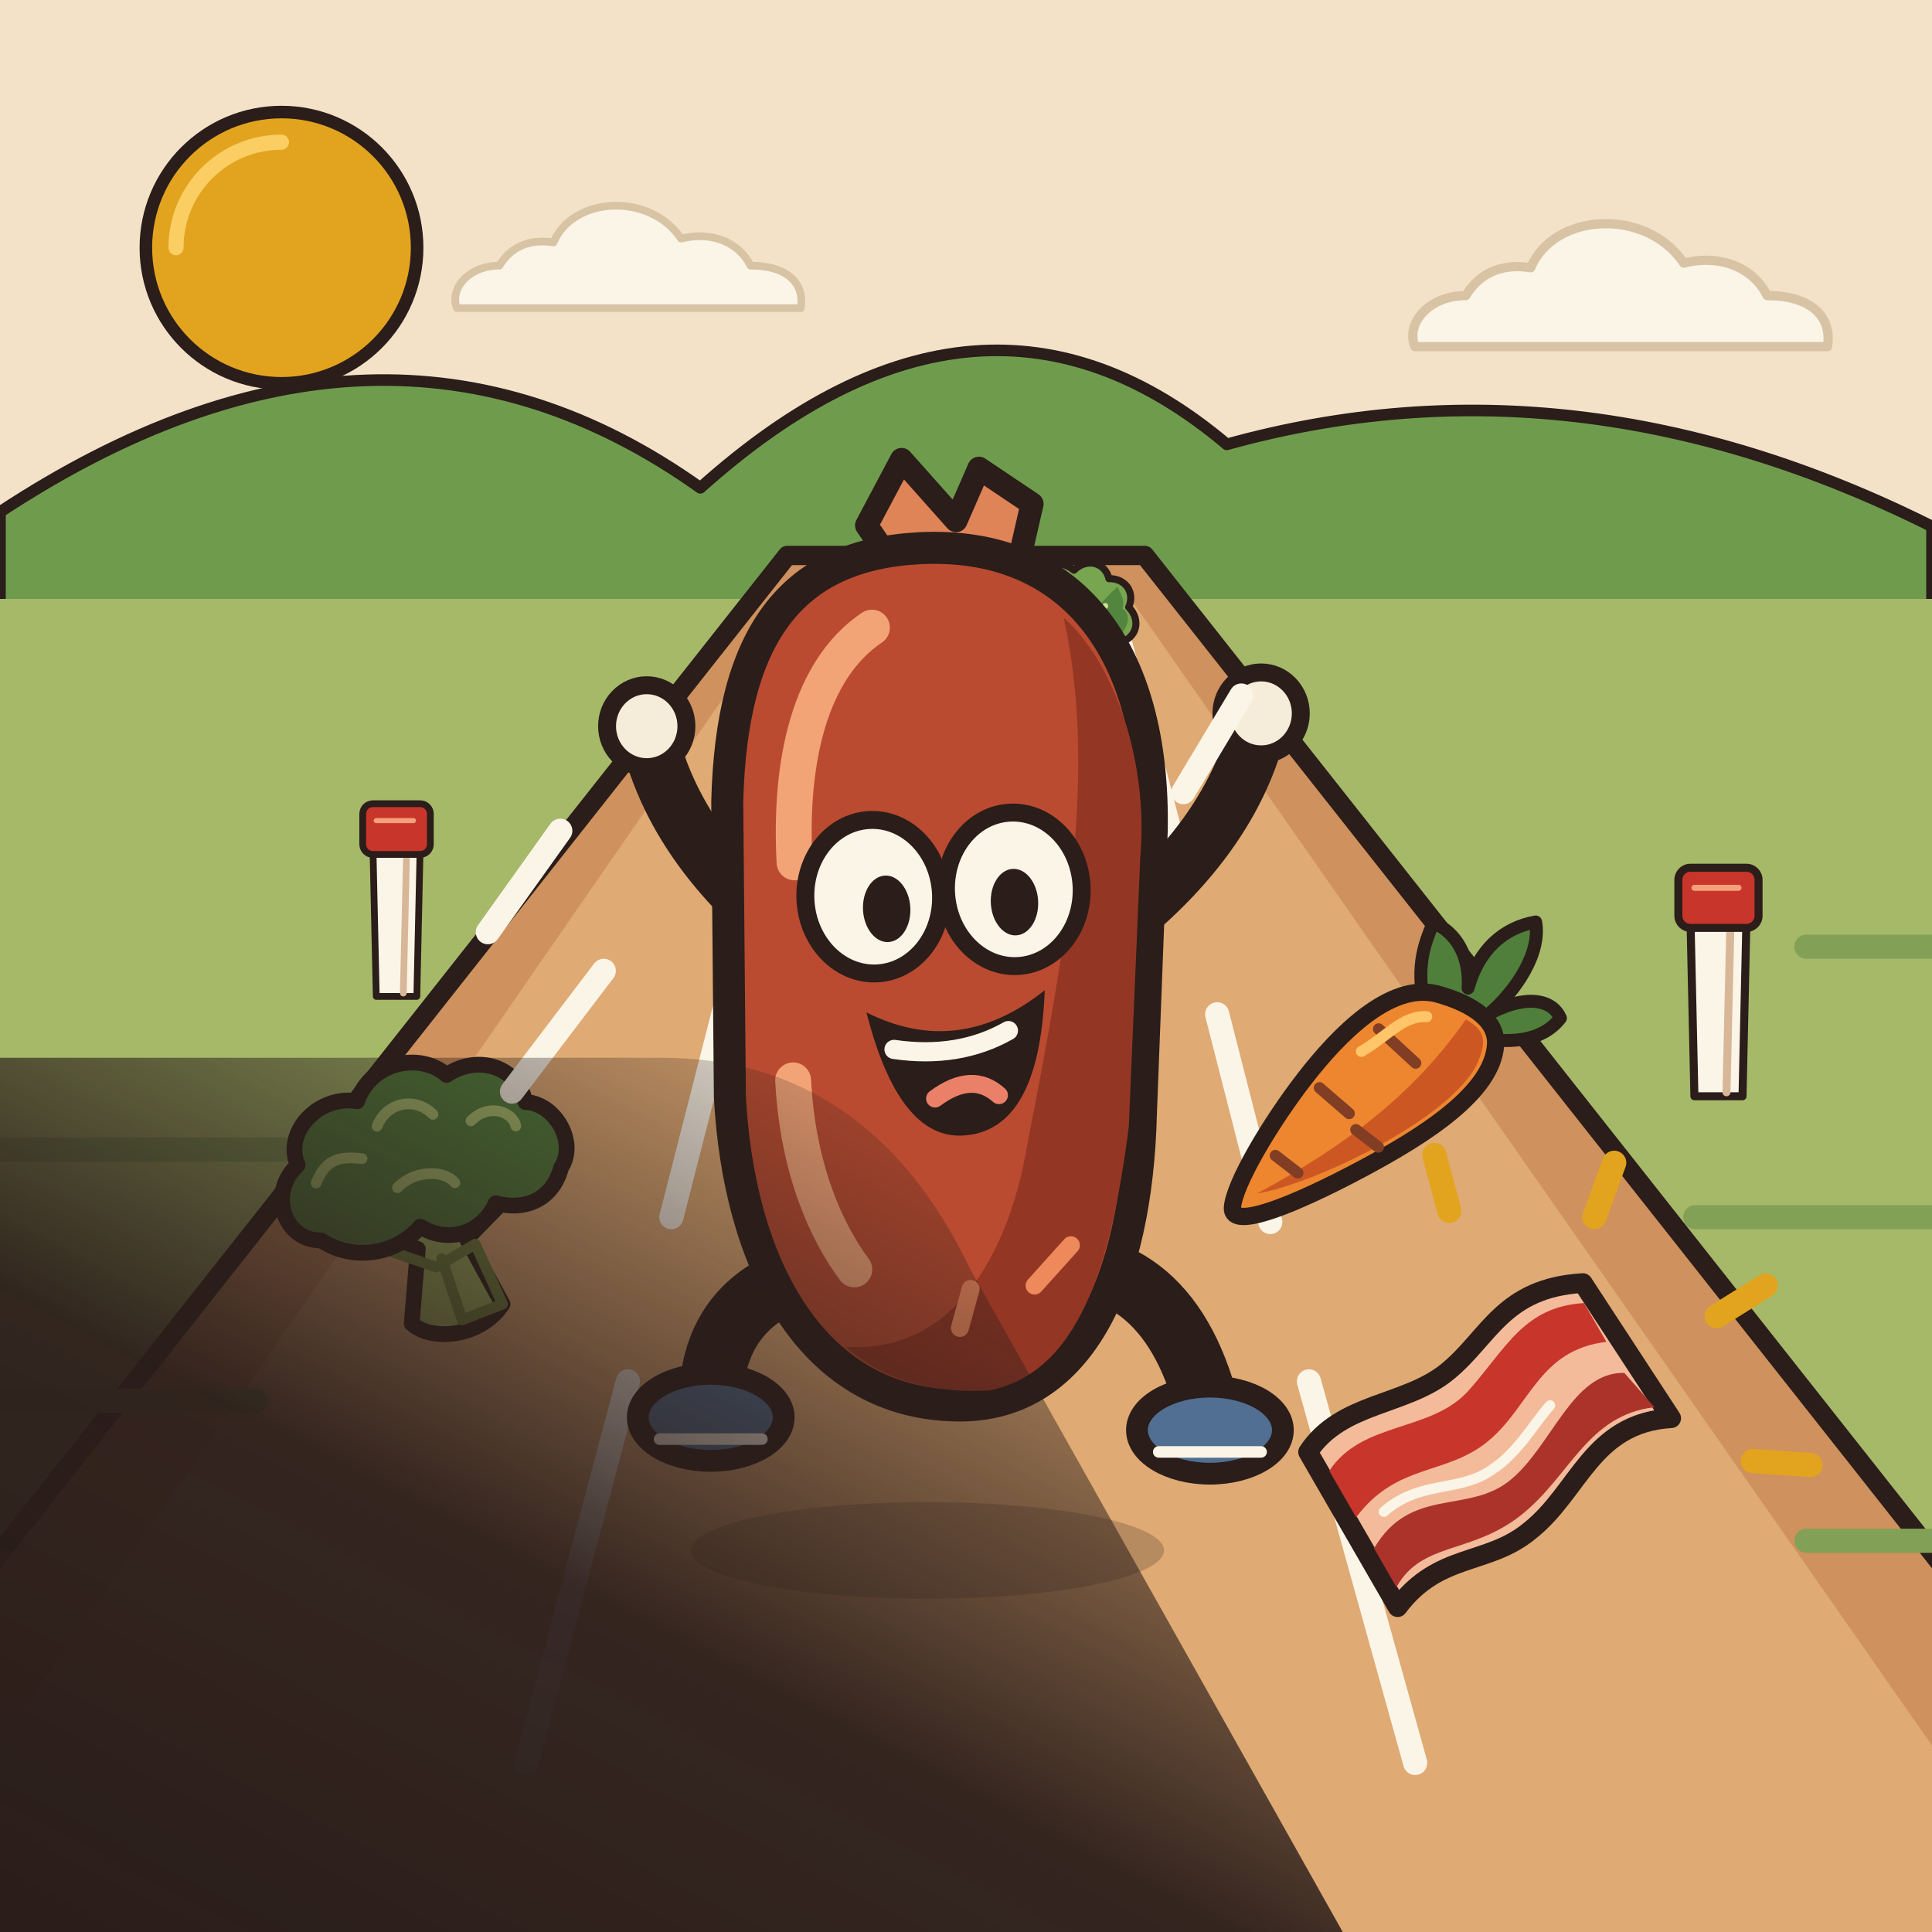
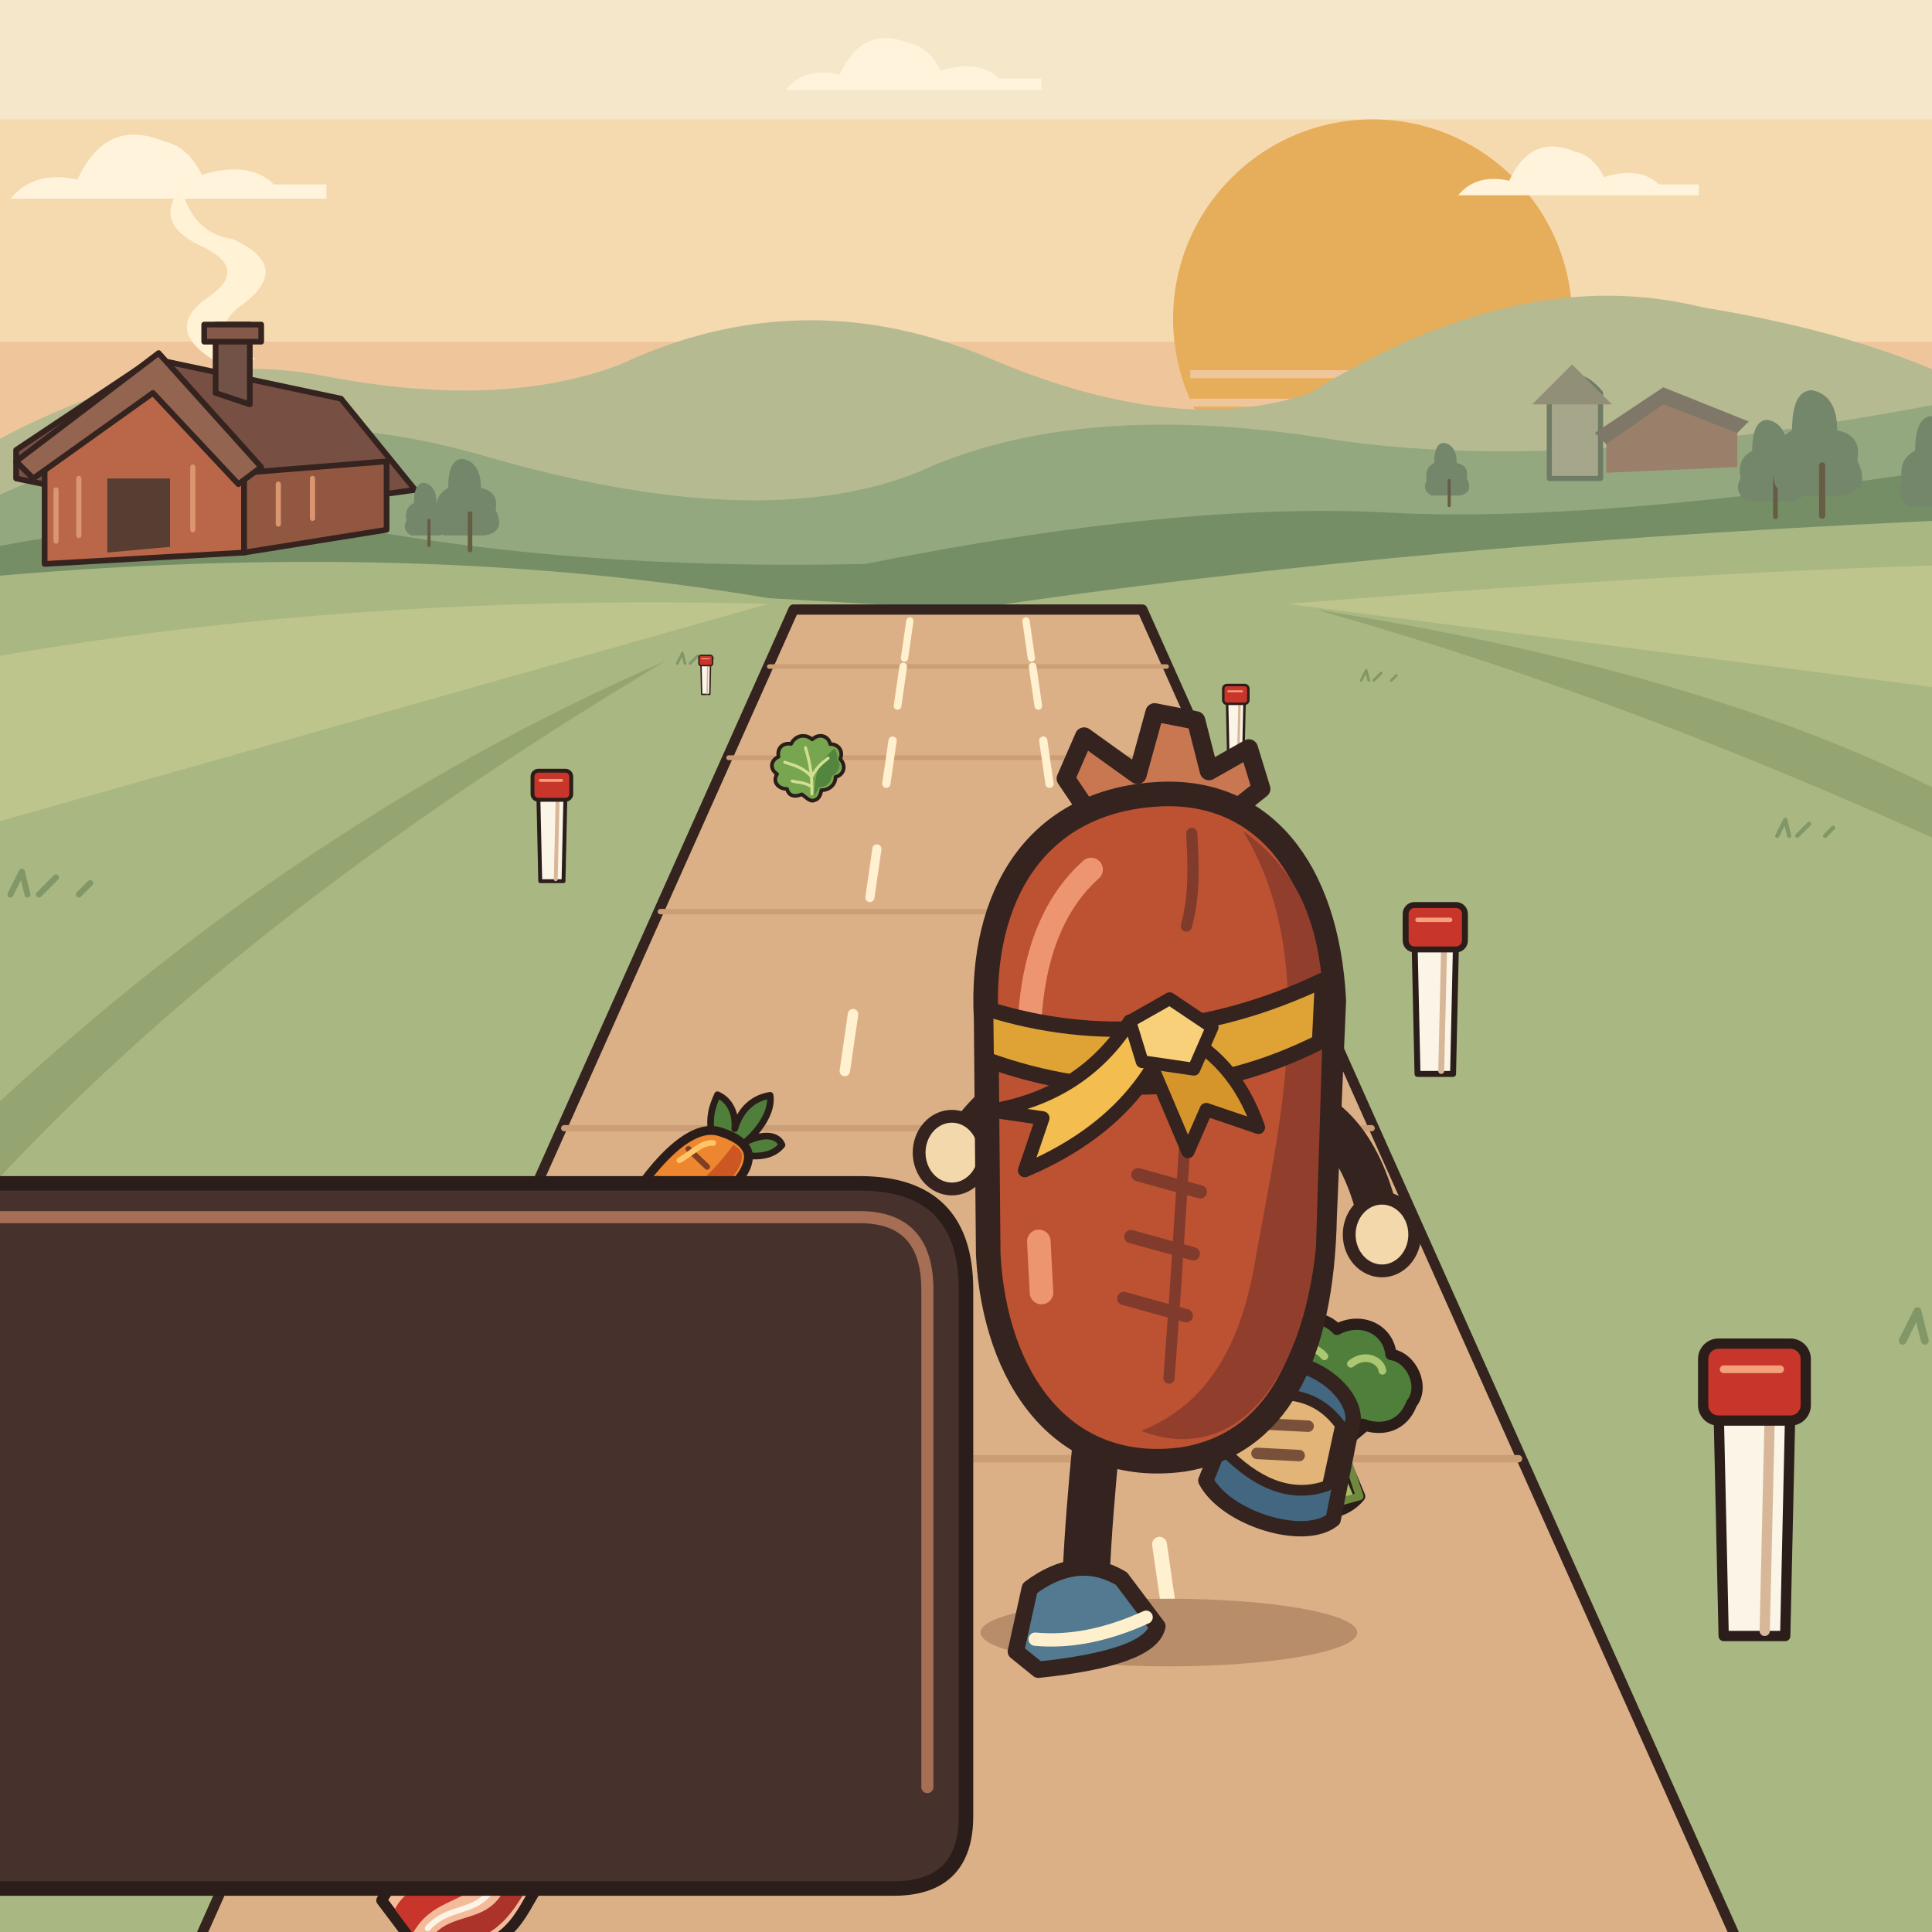
<svg xmlns="http://www.w3.org/2000/svg" width="400" height="400" viewBox="0 0 400 400">
-   <defs>
-     <pattern id="print-dots" width="10" height="10" patternUnits="userSpaceOnUse">
-       <circle cx="3" cy="3" r="1.1" fill="#2a1d1a" opacity=".19" />
-     </pattern>
-   </defs>
-   <rect x="0" y="0" width="400" height="400" rx="0" fill="#f4e2c8" />
-   <g transform="translate(25 18) scale(1.04)">
-     <ellipse cx="32" cy="32" rx="27" ry="27" fill="#e2a41f" stroke="#2a1d1a" stroke-width="2.5" />
-     <path d="M11 32a21 21 0 0 1 21-21" fill="none" stroke="#fbce63" stroke-width="3" stroke-linecap="round" stroke-linejoin="round" />
+   <g transform="translate(-12 -39) scale(1.18)">
+     <rect x="0" y="0" width="360" height="540" fill="#f5e7c9" />
+     <rect x="0" y="54" width="360" height="39" fill="#f5d9af" />
+     <rect x="0" y="93" width="360" height="48" fill="#efc69c" />
+     <ellipse cx="251" cy="89" rx="35" ry="35" fill="#e6ad5a" />
+     <rect x="219" y="98" width="64" height="1.4" fill="#efc69c" />
+     <rect x="219" y="103" width="64" height="1.4" fill="#efc69c" />
+     <rect x="219" y="110" width="64" height="1.4" fill="#efc69c" />
+     <rect x="219" y="118" width="64" height="1.4" fill="#efc69c" />
+     <g transform="translate(12 57) scale(0.84)">
+       <path d="M0 13q5-6 14-4 6-13 18-8 5 1 8 7 10-3 15 2h11v3Z" fill="#fff3db" />
+     </g>
+     <g transform="translate(148 40) scale(0.68)">
+       <path d="M0 13q5-6 14-4 6-13 18-8 5 1 8 7 10-3 15 2h11v3Z" fill="#fff3db" />
+     </g>
+     <g transform="translate(266 59) scale(0.64)">
+       <path d="M0 13q5-6 14-4 6-13 18-8 5 1 8 7 10-3 15 2h11v3Z" fill="#fff3db" />
+     </g>
+     <path d="M0 116Q36 93 67 99t52-2q32-15 65-1t56 6q37-23 69-15 31 5 51 16v44H0Z" fill="#b6ba91" />
+     <path d="M0 125q47-26 95-12t76 3q28-13 72-6t117-8v43H0Z" fill="#94a880" />
+     <path d="M0 131q43-10 80-4t82 5q55-11 92-9t106-9v32H0Z" fill="#758e66" />
+     <path d="M49 97q-11-6-2-12 7-5-2-9-8-4-3-10 2 8 9 9 11 5 1 12-6 5 3 9Z" fill="#fff2d5" />
+     <path d="M13 112 37 96l33 7 13 16-36 5-34-7Z" fill="#784f43" stroke="#34231f" stroke-width="1" stroke-linecap="round" stroke-linejoin="round" />
+     <path d="M18 113l20-13 15 17v13l-35 2Z" fill="#b96748" stroke="#34231f" stroke-width="1" stroke-linecap="round" stroke-linejoin="round" />
+     <path d="m53 116 25-2v12l-25 4Z" fill="#925740" stroke="#34231f" stroke-width="1" stroke-linecap="round" stroke-linejoin="round" />
+     <path d="m13 114 25-19 18 20-4 3-15-16-21 15Z" fill="#93644f" stroke="#34231f" stroke-width="1" stroke-linecap="round" stroke-linejoin="round" />
+     <path d="M48 102V90h6v14Z" fill="#725246" stroke="#34231f" stroke-width="1" stroke-linecap="round" stroke-linejoin="round" />
+     <path d="M46 90h10v3H46Z" fill="#84594a" stroke="#34231f" stroke-width="1" stroke-linecap="round" stroke-linejoin="round" />
+     <path d="M29 130v-13h11v12Z" fill="#573d32" />
+     <path d="M20 119v9m4-11v10m20-12v11m15-8v7m6-8v7" fill="none" stroke="#db9670" stroke-width="0.9" stroke-linecap="round" stroke-linejoin="round" />
+     <path d="M282 117v-14q4-7 9-1v15Z" fill="#a6a68a" stroke="#707b65" stroke-width="0.9" stroke-linecap="round" stroke-linejoin="round" />
+     <path d="M279 104l7-7 7 7Z" fill="#918f78" />
+     <path d="M292 116v-7l11-6 12 5v7Z" fill="#9a806a" />
+     <path d="M290 109l12-8 15 6-2 2-13-5-10 7Z" fill="#7f7868" />
+     <path d="M0 135q80-8 145 3l35 2q80-12 180-16v416H0Z" fill="#a9b782" />
+     <path d="M0 150q67-13 145-11L0 180Zm360-18q-48 1-124 7l124 16Z" fill="#bdc48c" />
+     <path d="M0 236q58-57 127-87-82 49-127 102Zm360-59q-43-25-119-37 57 16 119 45Z" fill="#94a572" />
+     <g transform="translate(3 129) scale(0.8)">
+       <path d="M-6 0q-4-2-2-6-1-5 3-7 0-8 4-8 5 1 5 8 5 1 4 6 3 6-3 7Z" fill="#75876b" />
+       <path d="M1-6v10" fill="none" stroke="#665d44" stroke-width="1.25" stroke-linecap="round" stroke-linejoin="round" />
+     </g>
+     <g transform="translate(85 127) scale(0.44)">
+       <path d="M-6 0q-4-2-2-6-1-5 3-7 0-8 4-8 5 1 5 8 5 1 4 6 3 6-3 7Z" fill="#75876b" />
+       <path d="M1-6v10" fill="none" stroke="#665d44" stroke-width="1.25" stroke-linecap="round" stroke-linejoin="round" />
+     </g>
+     <g transform="translate(92 127) scale(0.64)">
+       <path d="M-6 0q-4-2-2-6-1-5 3-7 0-8 4-8 5 1 5 8 5 1 4 6 3 6-3 7Z" fill="#75876b" />
+       <path d="M1-6v10" fill="none" stroke="#665d44" stroke-width="1.25" stroke-linecap="round" stroke-linejoin="round" />
+     </g>
+     <g transform="translate(264 120) scale(0.44)">
+       <path d="M-6 0q-4-2-2-6-1-5 3-7 0-8 4-8 5 1 5 8 5 1 4 6 3 6-3 7Z" fill="#75876b" />
+       <path d="M1-6v10" fill="none" stroke="#665d44" stroke-width="1.25" stroke-linecap="round" stroke-linejoin="round" />
+     </g>
+     <g transform="translate(321 121) scale(0.68)">
+       <path d="M-6 0q-4-2-2-6-1-5 3-7 0-8 4-8 5 1 5 8 5 1 4 6 3 6-3 7Z" fill="#75876b" />
+       <path d="M1-6v10" fill="none" stroke="#665d44" stroke-width="1.25" stroke-linecap="round" stroke-linejoin="round" />
+     </g>
+     <g transform="translate(329 120) scale(0.88)">
+       <path d="M-6 0q-4-2-2-6-1-5 3-7 0-8 4-8 5 1 5 8 5 1 4 6 3 6-3 7Z" fill="#75876b" />
+       <path d="M1-6v10" fill="none" stroke="#665d44" stroke-width="1.25" stroke-linecap="round" stroke-linejoin="round" />
+     </g>
+     <g transform="translate(350 122) scale(0.76)">
+       <path d="M-6 0q-4-2-2-6-1-5 3-7 0-8 4-8 5 1 5 8 5 1 4 6 3 6-3 7Z" fill="#75876b" />
+       <path d="M1-6v10" fill="none" stroke="#665d44" stroke-width="1.25" stroke-linecap="round" stroke-linejoin="round" />
+     </g>
+     <g transform="translate(12 189) scale(1)">
+       <path d="m0 1 2-4 1 4m2 0 3-3m4 3 2-2" fill="none" stroke="#819767" stroke-width="1.05" stroke-linecap="round" stroke-linejoin="round" />
+     </g>
+     <g transform="translate(322 179) scale(0.7)">
+       <path d="m0 1 2-4 1 4m2 0 3-3m4 3 2-2" fill="none" stroke="#819767" stroke-width="1.05" stroke-linecap="round" stroke-linejoin="round" />
+     </g>
+     <g transform="translate(19 284) scale(1.8)">
+       <path d="m0 1 2-4 1 4m2 0 3-3m4 3 2-2" fill="none" stroke="#819767" stroke-width="1.05" stroke-linecap="round" stroke-linejoin="round" />
+     </g>
+     <g transform="translate(344 267) scale(1.3)">
+       <path d="m0 1 2-4 1 4m2 0 3-3m4 3 2-2" fill="none" stroke="#819767" stroke-width="1.05" stroke-linecap="round" stroke-linejoin="round" />
+     </g>
+     <g transform="translate(129 149) scale(0.45)">
+       <path d="m0 1 2-4 1 4m2 0 3-3m4 3 2-2" fill="none" stroke="#819767" stroke-width="1.05" stroke-linecap="round" stroke-linejoin="round" />
+     </g>
+     <g transform="translate(249 152) scale(0.44)">
+       <path d="m0 1 2-4 1 4m2 0 3-3m4 3 2-2" fill="none" stroke="#819767" stroke-width="1.05" stroke-linecap="round" stroke-linejoin="round" />
+     </g>
+     <path d="M149.4 140H210.6L389.318 540H-29.318Z" fill="#dcb086" stroke="#34231f" stroke-width="1.8" stroke-linecap="round" stroke-linejoin="round" />
+     <path d="M145.14 150H214.86" fill="none" stroke="#cb9e76" stroke-width="0.789" stroke-linecap="round" stroke-linejoin="round" />
+     <path d="M138.03 166H221.97" fill="none" stroke="#cb9e76" stroke-width="0.848" stroke-linecap="round" stroke-linejoin="round" />
+     <path d="M126.04 193H233.96" fill="none" stroke="#cb9e76" stroke-width="0.947" stroke-linecap="round" stroke-linejoin="round" />
+     <path d="M109.16 231H250.84" fill="none" stroke="#cb9e76" stroke-width="1.087" stroke-linecap="round" stroke-linejoin="round" />
+     <path d="M83.40 289H276.60" fill="none" stroke="#cb9e76" stroke-width="1.3" stroke-linecap="round" stroke-linejoin="round" />
+     <path d="M45.65 374H314.36" fill="none" stroke="#cb9e76" stroke-width="1.613" stroke-linecap="round" stroke-linejoin="round" />
+     <path d="M-8.99 497H368.99" fill="none" stroke="#cb9e76" stroke-width="2.066" stroke-linecap="round" stroke-linejoin="round" />
+     <path d="M169.81 142L168.87 148.52" fill="none" stroke="#fff0d0" stroke-width="1.274" stroke-linecap="round" stroke-linejoin="round" />
+     <path d="M190.19 142L191.13 148.52" fill="none" stroke="#fff0d0" stroke-width="1.274" stroke-linecap="round" stroke-linejoin="round" />
+     <path d="M168.65 150L167.65 156.92" fill="none" stroke="#fff0d0" stroke-width="1.339" stroke-linecap="round" stroke-linejoin="round" />
+     <path d="M191.35 150L192.35 156.92" fill="none" stroke="#fff0d0" stroke-width="1.339" stroke-linecap="round" stroke-linejoin="round" />
+     <path d="M166.78 163L165.68 170.57" fill="none" stroke="#fff0d0" stroke-width="1.445" stroke-linecap="round" stroke-linejoin="round" />
+     <path d="M193.22 163L194.32 170.57" fill="none" stroke="#fff0d0" stroke-width="1.445" stroke-linecap="round" stroke-linejoin="round" />
+     <path d="M164.03 182L162.80 190.52" fill="none" stroke="#fff0d0" stroke-width="1.6" stroke-linecap="round" stroke-linejoin="round" />
+     <path d="M195.97 182L197.20 190.52" fill="none" stroke="#fff0d0" stroke-width="1.6" stroke-linecap="round" stroke-linejoin="round" />
+     <path d="M159.84 211L158.40 220.97" fill="none" stroke="#fff0d0" stroke-width="1.836" stroke-linecap="round" stroke-linejoin="round" />
+     <path d="M200.16 211L201.60 220.97" fill="none" stroke="#fff0d0" stroke-width="1.836" stroke-linecap="round" stroke-linejoin="round" />
+     <path d="M154.20 250L152.48 261.91" fill="none" stroke="#fff0d0" stroke-width="2.154" stroke-linecap="round" stroke-linejoin="round" />
+     <path d="M205.80 250L207.52 261.91" fill="none" stroke="#fff0d0" stroke-width="2.154" stroke-linecap="round" stroke-linejoin="round" />
+     <path d="M146.39 304L144.28 318.61" fill="none" stroke="#fff0d0" stroke-width="2.594" stroke-linecap="round" stroke-linejoin="round" />
+     <path d="M213.61 304L215.72 318.61" fill="none" stroke="#fff0d0" stroke-width="2.594" stroke-linecap="round" stroke-linejoin="round" />
+     <path d="M136.28 374L133.66 392.11" fill="none" stroke="#fff0d0" stroke-width="3.164" stroke-linecap="round" stroke-linejoin="round" />
+     <path d="M223.72 374L226.34 392.11" fill="none" stroke="#fff0d0" stroke-width="3.164" stroke-linecap="round" stroke-linejoin="round" />
+     <path d="M123.27 464L120.00 486.60" fill="none" stroke="#fff0d0" stroke-width="3.898" stroke-linecap="round" stroke-linejoin="round" />
+     <path d="M236.73 464L240.00 486.60" fill="none" stroke="#fff0d0" stroke-width="3.898" stroke-linecap="round" stroke-linejoin="round" />
+     <g transform="translate(132.44 147.8) scale(0.12)">
+       <path d="M6 14h14l-1 45H7Z" fill="#fbf5e8" stroke="#2a1d1a" stroke-width="2" stroke-linecap="round" stroke-linejoin="round" />
+       <path d="M16 15l-1 43" fill="none" stroke="#d8b798" stroke-width="2" stroke-linecap="round" stroke-linejoin="round" />
+       <rect x="3" y="2" width="20" height="15" rx="3" fill="#c8352b" stroke="#2a1d1a" stroke-width="2" />
+       <path d="M7 7h11" fill="none" stroke="#f4a17b" stroke-width="1.5" stroke-linecap="round" stroke-linejoin="round" />
+     </g>
+     <g transform="translate(224.14 152.8) scale(0.22)">
+       <path d="M6 14h14l-1 45H7Z" fill="#fbf5e8" stroke="#2a1d1a" stroke-width="2" stroke-linecap="round" stroke-linejoin="round" />
+       <path d="M16 15l-1 43" fill="none" stroke="#d8b798" stroke-width="2" stroke-linecap="round" stroke-linejoin="round" />
+       <rect x="3" y="2" width="20" height="15" rx="3" fill="#c8352b" stroke="#2a1d1a" stroke-width="2" />
+       <path d="M7 7h11" fill="none" stroke="#f4a17b" stroke-width="1.5" stroke-linecap="round" stroke-linejoin="round" />
+     </g>
+     <g transform="translate(102.58 167.6) scale(0.34)">
+       <path d="M6 14h14l-1 45H7Z" fill="#fbf5e8" stroke="#2a1d1a" stroke-width="2" stroke-linecap="round" stroke-linejoin="round" />
+       <path d="M16 15l-1 43" fill="none" stroke="#d8b798" stroke-width="2" stroke-linecap="round" stroke-linejoin="round" />
+       <rect x="3" y="2" width="20" height="15" rx="3" fill="#c8352b" stroke="#2a1d1a" stroke-width="2" />
+       <path d="M7 7h11" fill="none" stroke="#f4a17b" stroke-width="1.5" stroke-linecap="round" stroke-linejoin="round" />
+     </g>
+     <g transform="translate(255.24 190.8) scale(0.52)">
+       <path d="M6 14h14l-1 45H7Z" fill="#fbf5e8" stroke="#2a1d1a" stroke-width="2" stroke-linecap="round" stroke-linejoin="round" />
+       <path d="M16 15l-1 43" fill="none" stroke="#d8b798" stroke-width="2" stroke-linecap="round" stroke-linejoin="round" />
+       <rect x="3" y="2" width="20" height="15" rx="3" fill="#c8352b" stroke="#2a1d1a" stroke-width="2" />
+       <path d="M7 7h11" fill="none" stroke="#f4a17b" stroke-width="1.5" stroke-linecap="round" stroke-linejoin="round" />
+     </g>
+     <g transform="translate(47.16 239.2) scale(0.68)">
+       <path d="M6 14h14l-1 45H7Z" fill="#fbf5e8" stroke="#2a1d1a" stroke-width="2" stroke-linecap="round" stroke-linejoin="round" />
+       <path d="M16 15l-1 43" fill="none" stroke="#d8b798" stroke-width="2" stroke-linecap="round" stroke-linejoin="round" />
+       <rect x="3" y="2" width="20" height="15" rx="3" fill="#c8352b" stroke="#2a1d1a" stroke-width="2" />
+       <path d="M7 7h11" fill="none" stroke="#f4a17b" stroke-width="1.5" stroke-linecap="round" stroke-linejoin="round" />
+     </g>
+     <g transform="translate(306.3 267.0) scale(0.9)">
+       <path d="M6 14h14l-1 45H7Z" fill="#fbf5e8" stroke="#2a1d1a" stroke-width="2" stroke-linecap="round" stroke-linejoin="round" />
+       <path d="M16 15l-1 43" fill="none" stroke="#d8b798" stroke-width="2" stroke-linecap="round" stroke-linejoin="round" />
+       <rect x="3" y="2" width="20" height="15" rx="3" fill="#c8352b" stroke="#2a1d1a" stroke-width="2" />
+       <path d="M7 7h11" fill="none" stroke="#f4a17b" stroke-width="1.5" stroke-linecap="round" stroke-linejoin="round" />
+     </g>
+     <g transform="translate(152 168) rotate(-12) scale(0.2916667) translate(-24 -24)">
+       <path d="M24 43c-3 1-5-3-7-5-5 1-8-1-8-5-5-1-8-6-4-10-4-4-2-9 3-10 0-5 4-8 9-6 4-5 10-4 13 0 5-3 10 0 10 5 5 1 7 6 4 10 3 5 0 10-5 10-1 5-6 7-10 6-1 3-3 5-5 5Z" fill="#78a54f" stroke="#2a1d1a" stroke-width="2.2" stroke-linecap="round" stroke-linejoin="round" />
+       <path d="M24 41c4-17 8-20 18-26 1 4 1 5 0 7 3 3-1 8-5 9-1 3-4 6-9 5Z" fill="#52853e" />
+       <path d="M23 39c2-9 3-16 2-28m0 18c-4-7-9-9-14-12m14 12c4-5 8-7 12-9M24 35c-4-4-7-4-11-6" fill="none" stroke="#d1df90" stroke-width="1.8" stroke-linecap="round" stroke-linejoin="round" />
+     </g>
+     <g transform="translate(210 175) rotate(-24) scale(0.3333333) translate(-24 -24)">
+       <g transform="rotate(-24 24 24)">
+         <path d="M6 14c6-3 12 1 18 0 6-1 10-5 18-1l1 18c-8-4-13 2-20 3-6 1-10-3-17 0Z" fill="#f4bb9a" stroke="#2a1d1a" stroke-width="2.2" stroke-linecap="round" stroke-linejoin="round" />
+         <path d="M7 17c6-3 12 2 18 0s10-5 16-2v5c-7-3-11 2-17 3S14 20 7 23Z" fill="#c8352b" />
+         <path d="M7 27c7-4 11 2 17 1s12-7 17-4l1 5c-7-3-12 2-19 3-7 1-11-3-16 0Z" fill="#ab332a" />
+         <path d="M10 24c5-1 8 2 12 2s7-2 10-3" fill="none" stroke="#fbf5e8" stroke-width="1.15" stroke-linecap="round" stroke-linejoin="round" />
+       </g>
+     </g>
+     <g transform="translate(220 204) rotate(-24) scale(0.4375) translate(-24 -24)">
+       <g transform="rotate(-24 24 24)">
+         <path d="M6 14c6-3 12 1 18 0 6-1 10-5 18-1l1 18c-8-4-13 2-20 3-6 1-10-3-17 0Z" fill="#f4bb9a" stroke="#2a1d1a" stroke-width="2.2" stroke-linecap="round" stroke-linejoin="round" />
+         <path d="M7 17c6-3 12 2 18 0s10-5 16-2v5c-7-3-11 2-17 3S14 20 7 23Z" fill="#c8352b" />
+         <path d="M7 27c7-4 11 2 17 1s12-7 17-4l1 5c-7-3-12 2-19 3-7 1-11-3-16 0Z" fill="#ab332a" />
+         <path d="M10 24c5-1 8 2 12 2s7-2 10-3" fill="none" stroke="#fbf5e8" stroke-width="1.15" stroke-linecap="round" stroke-linejoin="round" />
+       </g>
+     </g>
+     <g transform="translate(132 239) rotate(5) scale(0.7083333) translate(-24 -24)">
+       <path d="M28 16c-2-6-1-9 0-12 3 1 5 4 5 8 1-5 4-8 8-9 1 4-2 9-5 12 5-3 8-2 9 0-2 3-6 4-12 3Z" fill="#4f7f3a" stroke="#2a1d1a" stroke-width="1.65" stroke-linecap="round" stroke-linejoin="round" />
+       <path d="M29 13c-6-1-12 6-16 12-4 6-8 14-8 17s8-1 16-6c8-5 16-11 16-17 0-3-3-5-8-6Z" fill="#ed862e" stroke="#2a1d1a" stroke-width="2.2" stroke-linecap="round" stroke-linejoin="round" />
+       <path d="M8 40c11-7 19-14 25-24 2 1 3 2 2 5-2 7-19 17-27 19Z" fill="#cd5723" />
+       <path d="m22 18 5 4m-12 4 4 3m4 4-3-2m-10 4 3 2" fill="none" stroke="#813e24" stroke-width="1.45" stroke-linecap="round" stroke-linejoin="round" />
+       <path d="M28 16c-3 0-5 3-8 5" fill="none" stroke="#ffc568" stroke-width="1.4" stroke-linecap="round" stroke-linejoin="round" />
+     </g>
+     <g transform="translate(241 282) rotate(-6) scale(0.8958333) translate(-24 -24)">
+       <path d="M12 24l9 6-3 10c2 3 9 4 13 0l-3-10 9-6-7-6-6 5-5-5Z" fill="#a4bd61" stroke="#2a1d1a" stroke-width="2.2" stroke-linecap="round" stroke-linejoin="round" />
+       <path d="M13 27l10 6 6-2 2 9-6 1-1-9" fill="none" stroke="#71893e" stroke-width="1.5" stroke-linecap="round" stroke-linejoin="round" />
+       <path d="M8 26c-5-1-6-8-1-11-1-5 5-9 10-7 3-5 10-5 13-1 5-2 10 1 10 6 4 1 6 7 3 10-2 4-6 5-10 3-3 4-8 4-11 1-4 3-10 3-14-1Z" fill="#4f7f3a" stroke="#2a1d1a" stroke-width="2.2" stroke-linecap="round" stroke-linejoin="round" />
+       <path d="M9 18c2-3 4-3 7-2m3-4c2-3 6-3 8 0m5 2c3-2 6 0 6 2m-18 5c3-2 7-1 8 1" fill="none" stroke="#acc771" stroke-width="1.5" stroke-linecap="round" stroke-linejoin="round" />
+     </g>
+     <g transform="translate(95 364) rotate(-13) scale(0.875) translate(-24 -24)">
+       <g transform="rotate(-24 24 24)">
+         <path d="M6 14c6-3 12 1 18 0 6-1 10-5 18-1l1 18c-8-4-13 2-20 3-6 1-10-3-17 0Z" fill="#f4bb9a" stroke="#2a1d1a" stroke-width="2.2" stroke-linecap="round" stroke-linejoin="round" />
+         <path d="M7 17c6-3 12 2 18 0s10-5 16-2v5c-7-3-11 2-17 3S14 20 7 23Z" fill="#c8352b" />
+         <path d="M7 27c7-4 11 2 17 1s12-7 17-4l1 5c-7-3-12 2-19 3-7 1-11-3-16 0Z" fill="#ab332a" />
+         <path d="M10 24c5-1 8 2 12 2s7-2 10-3" fill="none" stroke="#fbf5e8" stroke-width="1.15" stroke-linecap="round" stroke-linejoin="round" />
+       </g>
+     </g>
  </g>
-   <g transform="translate(93 39) scale(.8)">
-     <path d="M2 31C0 26 5 20 13 20c3-5 8-7 14-6C32 2 52 1 60 13c8-2 15 1 18 7 10 0 14 5 13 11Z" fill="#fbf5e8" stroke="#d8c4a5" stroke-width="2" stroke-linecap="round" stroke-linejoin="round" />
+   <ellipse cx="242" cy="338" rx="39" ry="7" fill="#b88d69" />
+   <g transform="translate(178 139) scale(2.12)">
+     <g transform="translate(0 0)">
+       <path d="M24 67Q22 84 22 93" fill="none" stroke="#34231f" stroke-width="4.6" stroke-linecap="round" stroke-linejoin="round" />
+       <g transform="translate(22 93) rotate(-6)">
+         <path d="M-5-4q5-3 9 0l3 5q-1 3-12 3l-2-2Z" fill="#537a90" stroke="#34231f" stroke-width="1.6" stroke-linecap="round" stroke-linejoin="round" />
+         <path d="M-5 1q5 1 11-1" fill="none" stroke="#fff0cd" stroke-width="1.3" stroke-linecap="round" stroke-linejoin="round" />
+       </g>
+       <path d="M36 67Q44 79 41 76" fill="none" stroke="#34231f" stroke-width="4.6" stroke-linecap="round" stroke-linejoin="round" />
+       <g transform="translate(41 76) rotate(17)">
+         <path d="M-5-7c4-3 10-1 11 2l1 10c-2 3-10 3-13 0Z" fill="#446781" stroke="#34231f" stroke-width="1.5" stroke-linecap="round" stroke-linejoin="round" />
+         <path d="M-4-4q5-3 9 0l.5 6q-4 3-10 0Z" fill="#e2b477" stroke="#34231f" stroke-width="1.05" stroke-linecap="round" stroke-linejoin="round" />
+         <path d="m-2-2 4-1m-4 4 4-1" fill="none" stroke="#79503a" stroke-width="1.12" stroke-linecap="round" stroke-linejoin="round" />
+       </g>
+       <path d="M18 42Q15 38 9 47" fill="none" stroke="#34231f" stroke-width="3.3" stroke-linecap="round" stroke-linejoin="round" />
+       <ellipse cx="9" cy="47" rx="3.2" ry="3.55" fill="#f2d8ab" stroke="#34231f" stroke-width="1.25" />
+       <path d="M42 42Q49 44 51 55" fill="none" stroke="#34231f" stroke-width="4" stroke-linecap="round" stroke-linejoin="round" />
+       <ellipse cx="51" cy="55" rx="3.2" ry="3.55" fill="#f2d8ab" stroke="#34231f" stroke-width="1.25" />
+       <g transform="rotate(-3 30 46)">
+         <path d="M25 15l-3-5 2-4 5 4 2-6 4 1 1 5 4-2 1 4-7 5Z" fill="#c97750" stroke="#34231f" stroke-width="1.8" stroke-linecap="round" stroke-linejoin="round" />
+         <path d="M31 12c10 0 16 8 16 21l-2 21c-1 14-6 22-15 23-12 1-18-9-18-21l1-23c0-12 6-21 18-21Z" fill="#bd5233" stroke="#34231f" stroke-width="2.4" stroke-linecap="round" stroke-linejoin="round" />
+         <path d="M39 16c7 13 2 29-1 42-2 9-6 14-12 16 9 4 16-4 18-17l2-24c0-8-2-13-7-17Z" fill="#913e2d" />
+         <path d="M17 38c0-8 2-15 7-19m-7 36v5" fill="none" stroke="#ed9570" stroke-width="2.3" stroke-linecap="round" stroke-linejoin="round" />
+         <path d="M34 16c0 3 0 6-1 9m-1 19-2 17-1 8" fill="none" stroke="#813b2c" stroke-width="1.1" stroke-linecap="round" stroke-linejoin="round" />
+         <path d="m27 49 6 2m-7 4 6 2m-7 4 6 2" fill="none" stroke="#813b2c" stroke-width="1.3" stroke-linecap="round" stroke-linejoin="round" />
+         <path d="M13 32q16 6 33-1l-.6 6q-16 7-32.6 0Z" fill="#dfa335" stroke="#34231f" stroke-width="1.5" stroke-linecap="round" stroke-linejoin="round" />
+         <g transform="translate(0 0)">
+           <path d="M31 35q-4 9-15 13l2-5-5-1q9-1 14-8Z" fill="#f3bd4f" stroke="#34231f" stroke-width="1.35" stroke-linecap="round" stroke-linejoin="round" />
+           <path d="M31 35q6 3 8 10l-5-2-2 4-4-11Z" fill="#d6952b" stroke="#34231f" stroke-width="1.3" stroke-linecap="round" stroke-linejoin="round" />
+         </g>
+         <path d="m27 34 4-2 4 3-2 4-5-1Z" fill="#f7d079" stroke="#34231f" stroke-width="1.25" stroke-linecap="round" stroke-linejoin="round" />
+       </g>
+     </g>
  </g>
-   <g transform="translate(291 42) scale(.96)">
-     <path d="M2 31C0 26 5 20 13 20c3-5 8-7 14-6C32 2 52 1 60 13c8-2 15 1 18 7 10 0 14 5 13 11Z" fill="#fbf5e8" stroke="#d8c4a5" stroke-width="2" stroke-linecap="round" stroke-linejoin="round" />
-   </g>
-   <path d="M0 128v-22q79-52 145-5 58-52 109-9 72-20 146 17v30H0Z" fill="#6f9c4c" stroke="#2a1d1a" stroke-width="2.4" stroke-linecap="round" stroke-linejoin="round" />
-   <rect x="0" y="124" width="400" height="276" rx="0" fill="#a5b969" />
-   <path d="M163 115h74L462 400H-62Z" fill="#cf915d" stroke="#2a1d1a" stroke-width="4" stroke-linecap="round" stroke-linejoin="round" />
-   <path d="M166 121h66L427 400H-27Z" fill="#dfaa73" />
-   <path d="M0 238h86m-86 52h53m321-94h26m-49 56h49m-26 67h26" fill="none" stroke="#83a057" stroke-width="5" stroke-linecap="round" stroke-linejoin="round" />
-   <path d="M170 125l-3 14m-4 16-6 27m-7 27-11 43m-9 34-21 79m121-239 4 15m4 15 7 27m7 27 11 43m8 33 22 79" fill="none" stroke="#fbf5e8" stroke-width="5" stroke-linecap="round" stroke-linejoin="round" />
-   <g transform="translate(73 165) scale(.7)">
-     <path d="M6 14h14l-1 45H7Z" fill="#fbf5e8" stroke="#2a1d1a" stroke-width="2" stroke-linecap="round" stroke-linejoin="round" />
-     <path d="M16 15l-1 43" fill="none" stroke="#d8b798" stroke-width="2" stroke-linecap="round" stroke-linejoin="round" />
-     <rect x="3" y="2" width="20" height="15" rx="3" fill="#c8352b" stroke="#2a1d1a" stroke-width="2" />
-     <path d="M7 7h11" fill="none" stroke="#f4a17b" stroke-width="1.5" stroke-linecap="round" stroke-linejoin="round" />
-   </g>
-   <g transform="translate(345 178) scale(.83)">
-     <path d="M6 14h14l-1 45H7Z" fill="#fbf5e8" stroke="#2a1d1a" stroke-width="2" stroke-linecap="round" stroke-linejoin="round" />
-     <path d="M16 15l-1 43" fill="none" stroke="#d8b798" stroke-width="2" stroke-linecap="round" stroke-linejoin="round" />
-     <rect x="3" y="2" width="20" height="15" rx="3" fill="#c8352b" stroke="#2a1d1a" stroke-width="2" />
-     <path d="M7 7h11" fill="none" stroke="#f4a17b" stroke-width="1.5" stroke-linecap="round" stroke-linejoin="round" />
-   </g>
-   <g transform="translate(221 130) rotate(-13) scale(0.666667) translate(-24 -24)">
-     <path d="M24 43c-3 1-5-3-7-5-5 1-8-1-8-5-5-1-8-6-4-10-4-4-2-9 3-10 0-5 4-8 9-6 4-5 10-4 13 0 5-3 10 0 10 5 5 1 7 6 4 10 3 5 0 10-5 10-1 5-6 7-10 6-1 3-3 5-5 5Z" fill="#78a54f" stroke="#2a1d1a" stroke-width="2.2" stroke-linecap="round" stroke-linejoin="round" />
-     <path d="M24 41c4-17 8-20 18-26 1 4 1 5 0 7 3 3-1 8-5 9-1 3-4 6-9 5Z" fill="#52853e" />
-     <path d="M23 39c2-9 3-16 2-28m0 18c-4-7-9-9-14-12m14 12c4-5 8-7 12-9M24 35c-4-4-7-4-11-6" fill="none" stroke="#d1df90" stroke-width="1.8" stroke-linecap="round" stroke-linejoin="round" />
-   </g>
-   <g transform="translate(288 223) rotate(4) scale(1.625) translate(-24 -24)">
-     <path d="M28 16c-2-6-1-9 0-12 3 1 5 4 5 8 1-5 4-8 8-9 1 4-2 9-5 12 5-3 8-2 9 0-2 3-6 4-12 3Z" fill="#4f7f3a" stroke="#2a1d1a" stroke-width="1.65" stroke-linecap="round" stroke-linejoin="round" />
-     <path d="M29 13c-6-1-12 6-16 12-4 6-8 14-8 17s8-1 16-6c8-5 16-11 16-17 0-3-3-5-8-6Z" fill="#ed862e" stroke="#2a1d1a" stroke-width="2.2" stroke-linecap="round" stroke-linejoin="round" />
-     <path d="M8 40c11-7 19-14 25-24 2 1 3 2 2 5-2 7-19 17-27 19Z" fill="#cd5723" />
-     <path d="m22 18 5 4m-12 4 4 3m4 4-3-2m-10 4 3 2" fill="none" stroke="#813e24" stroke-width="1.45" stroke-linecap="round" stroke-linejoin="round" />
-     <path d="M28 16c-3 0-5 3-8 5" fill="none" stroke="#ffc568" stroke-width="1.4" stroke-linecap="round" stroke-linejoin="round" />
-   </g>
-   <ellipse cx="192" cy="321" rx="49" ry="10" fill="#2a1d1a" opacity=".22" />
-   <g transform="translate(89 249) rotate(-12) scale(1.479167) translate(-24 -24)">
-     <path d="M12 24l9 6-3 10c2 3 9 4 13 0l-3-10 9-6-7-6-6 5-5-5Z" fill="#a4bd61" stroke="#2a1d1a" stroke-width="2.2" stroke-linecap="round" stroke-linejoin="round" />
-     <path d="M13 27l10 6 6-2 2 9-6 1-1-9" fill="none" stroke="#71893e" stroke-width="1.5" stroke-linecap="round" stroke-linejoin="round" />
-     <path d="M8 26c-5-1-6-8-1-11-1-5 5-9 10-7 3-5 10-5 13-1 5-2 10 1 10 6 4 1 6 7 3 10-2 4-6 5-10 3-3 4-8 4-11 1-4 3-10 3-14-1Z" fill="#4f7f3a" stroke="#2a1d1a" stroke-width="2.2" stroke-linecap="round" stroke-linejoin="round" />
-     <path d="M9 18c2-3 4-3 7-2m3-4c2-3 6-3 8 0m5 2c3-2 6 0 6 2m-18 5c3-2 7-1 8 1" fill="none" stroke="#acc771" stroke-width="1.5" stroke-linecap="round" stroke-linejoin="round" />
-   </g>
-   <g transform="translate(118 100) scale(2.65)">
-     <g transform="translate(0 -7)">
-       <path d="M19 44Q8 36 6 26" fill="none" stroke="#2a1d1a" stroke-width="4.5" stroke-linecap="round" stroke-linejoin="round" />
-       <ellipse cx="6" cy="26" rx="3.1" ry="3.2" fill="#f5ecd9" stroke="#2a1d1a" stroke-width="1.4" />
-       <path d="M41 43Q52 35 54 25" fill="none" stroke="#2a1d1a" stroke-width="4.5" stroke-linecap="round" stroke-linejoin="round" />
-       <ellipse cx="54" cy="25" rx="3.1" ry="3.2" fill="#f5ecd9" stroke="#2a1d1a" stroke-width="1.4" />
-       <path d="M23 68Q11 69 11 79" fill="none" stroke="#2a1d1a" stroke-width="5" stroke-linecap="round" stroke-linejoin="round" />
-       <ellipse cx="11" cy="80" rx="5.7" ry="3.4" fill="#506f92" stroke="#2a1d1a" stroke-width="1.7" />
-       <path d="M7 81.7h8" fill="none" stroke="#fbf5e8" stroke-width="0.9" stroke-linecap="round" stroke-linejoin="round" />
-       <path d="M36 68Q47 67 50 80" fill="none" stroke="#2a1d1a" stroke-width="5" stroke-linecap="round" stroke-linejoin="round" />
-       <ellipse cx="50" cy="81" rx="5.7" ry="3.4" fill="#506f92" stroke="#2a1d1a" stroke-width="1.7" />
-       <path d="M46 82.7h8" fill="none" stroke="#fbf5e8" stroke-width="0.9" stroke-linecap="round" stroke-linejoin="round" />
-       <g transform="rotate(-3 30 45)">
-         <path d="M28 15l-3-5 3-5 4 5 2-4 4 3-2 7Z" fill="#df8457" stroke="#2a1d1a" stroke-width="1.8" stroke-linecap="round" stroke-linejoin="round" />
-         <path d="M29 12c12 0 18 9 17 23l-2 22c-1 13-6 23-16 22-11-1-16-12-16-25l1-23c1-13 6-19 16-19Z" fill="#ba4b30" stroke="#2a1d1a" stroke-width="2.5" stroke-linecap="round" stroke-linejoin="round" />
-         <path d="M40 18c4 4 6 12 5 19l-2 21c-2 11-5 19-12 20-4 0-8-1-11-4 8 1 13-6 15-15 4-16 7-29 5-41Z" fill="#943624" />
-         <path d="M18 36c0-8 2-15 7-18m-8 35c0 7 2 12 4 15" fill="none" stroke="#f3a477" stroke-width="2.8" stroke-linecap="round" stroke-linejoin="round" />
-         <path d="M35 70l3-3m-9 6 1-3" fill="none" stroke="#ee895c" stroke-width="1.4" stroke-linecap="round" stroke-linejoin="round" />
-         <ellipse cx="24" cy="39" rx="5.3" ry="6" fill="#fbf5e8" stroke="#2a1d1a" stroke-width="1.4" />
-         <ellipse cx="35" cy="39" rx="5.3" ry="6" fill="#fbf5e8" stroke="#2a1d1a" stroke-width="1.4" />
-         <ellipse cx="25" cy="40" rx="1.85" ry="2.6" fill="#2a1d1a" />
-         <ellipse cx="35" cy="40" rx="1.85" ry="2.6" fill="#2a1d1a" />
-         <path d="M23 48q7 4 14-1-1 11-7 11-5 0-7-10Z" fill="#2a1d1a" />
-         <path d="M25 51q5 1 9-1" fill="none" stroke="#fbf5e8" stroke-width="1.5" stroke-linecap="round" stroke-linejoin="round" />
-         <path d="M28 55q3-2 5 0" fill="none" stroke="#eb8069" stroke-width="1.4" stroke-linecap="round" stroke-linejoin="round" />
-       </g>
-     </g>
-   </g>
-   <g transform="translate(309 300) rotate(-6) scale(1.854167) translate(-24 -24)">
-     <g transform="rotate(-24 24 24)">
-       <path d="M6 14c6-3 12 1 18 0 6-1 10-5 18-1l1 18c-8-4-13 2-20 3-6 1-10-3-17 0Z" fill="#f4bb9a" stroke="#2a1d1a" stroke-width="2.2" stroke-linecap="round" stroke-linejoin="round" />
-       <path d="M7 17c6-3 12 2 18 0s10-5 16-2v5c-7-3-11 2-17 3S14 20 7 23Z" fill="#c8352b" />
-       <path d="M7 27c7-4 11 2 17 1s12-7 17-4l1 5c-7-3-12 2-19 3-7 1-11-3-16 0Z" fill="#ab332a" />
-       <path d="M10 24c5-1 8 2 12 2s7-2 10-3" fill="none" stroke="#fbf5e8" stroke-width="1.15" stroke-linecap="round" stroke-linejoin="round" />
-     </g>
-   </g>
-   <g transform="translate(313 299) rotate(165)">
-     <path d="M0 50v12" fill="none" stroke="#e2a41f" stroke-width="5" stroke-linecap="round" stroke-linejoin="round" />
-   </g>
-   <g transform="translate(313 299) rotate(200)">
-     <path d="M0 50v12" fill="none" stroke="#e2a41f" stroke-width="5" stroke-linecap="round" stroke-linejoin="round" />
-   </g>
-   <g transform="translate(313 299) rotate(238)">
-     <path d="M0 50v12" fill="none" stroke="#e2a41f" stroke-width="5" stroke-linecap="round" stroke-linejoin="round" />
-   </g>
-   <g transform="translate(313 299) rotate(274)">
-     <path d="M0 50v12" fill="none" stroke="#e2a41f" stroke-width="5" stroke-linecap="round" stroke-linejoin="round" />
-   </g>
-   <path d="M116 172l-15 21m24 8-19 25m139-62 12-20" fill="none" stroke="#fbf5e8" stroke-width="5" stroke-linecap="round" stroke-linejoin="round" />
-   <defs>
-     <linearGradient id="card-corner" x1="0" y1="1" x2="0.8" y2="0">
-       <stop offset="0" stop-color="#2a1d1a" />
-       <stop offset=".45" stop-color="#2a1d1a" stop-opacity=".94" />
-       <stop offset="1" stop-color="#2a1d1a" stop-opacity="0" />
-     </linearGradient>
-   </defs>
-   <path d="M0 219h137q43 0 64 44l77 137H0Z" fill="url(#card-corner)" />
+   <path d="M-3 245H178q22 0 22 22v109q0 15-15 15H-3Z" fill="#47312c" stroke="#2a1d1a" stroke-width="3" stroke-linecap="round" stroke-linejoin="round" />
+   <path d="M0 252h178q14 0 14 15v103" fill="none" stroke="#a66e54" stroke-width="2.5" stroke-linecap="round" stroke-linejoin="round" />
</svg>
